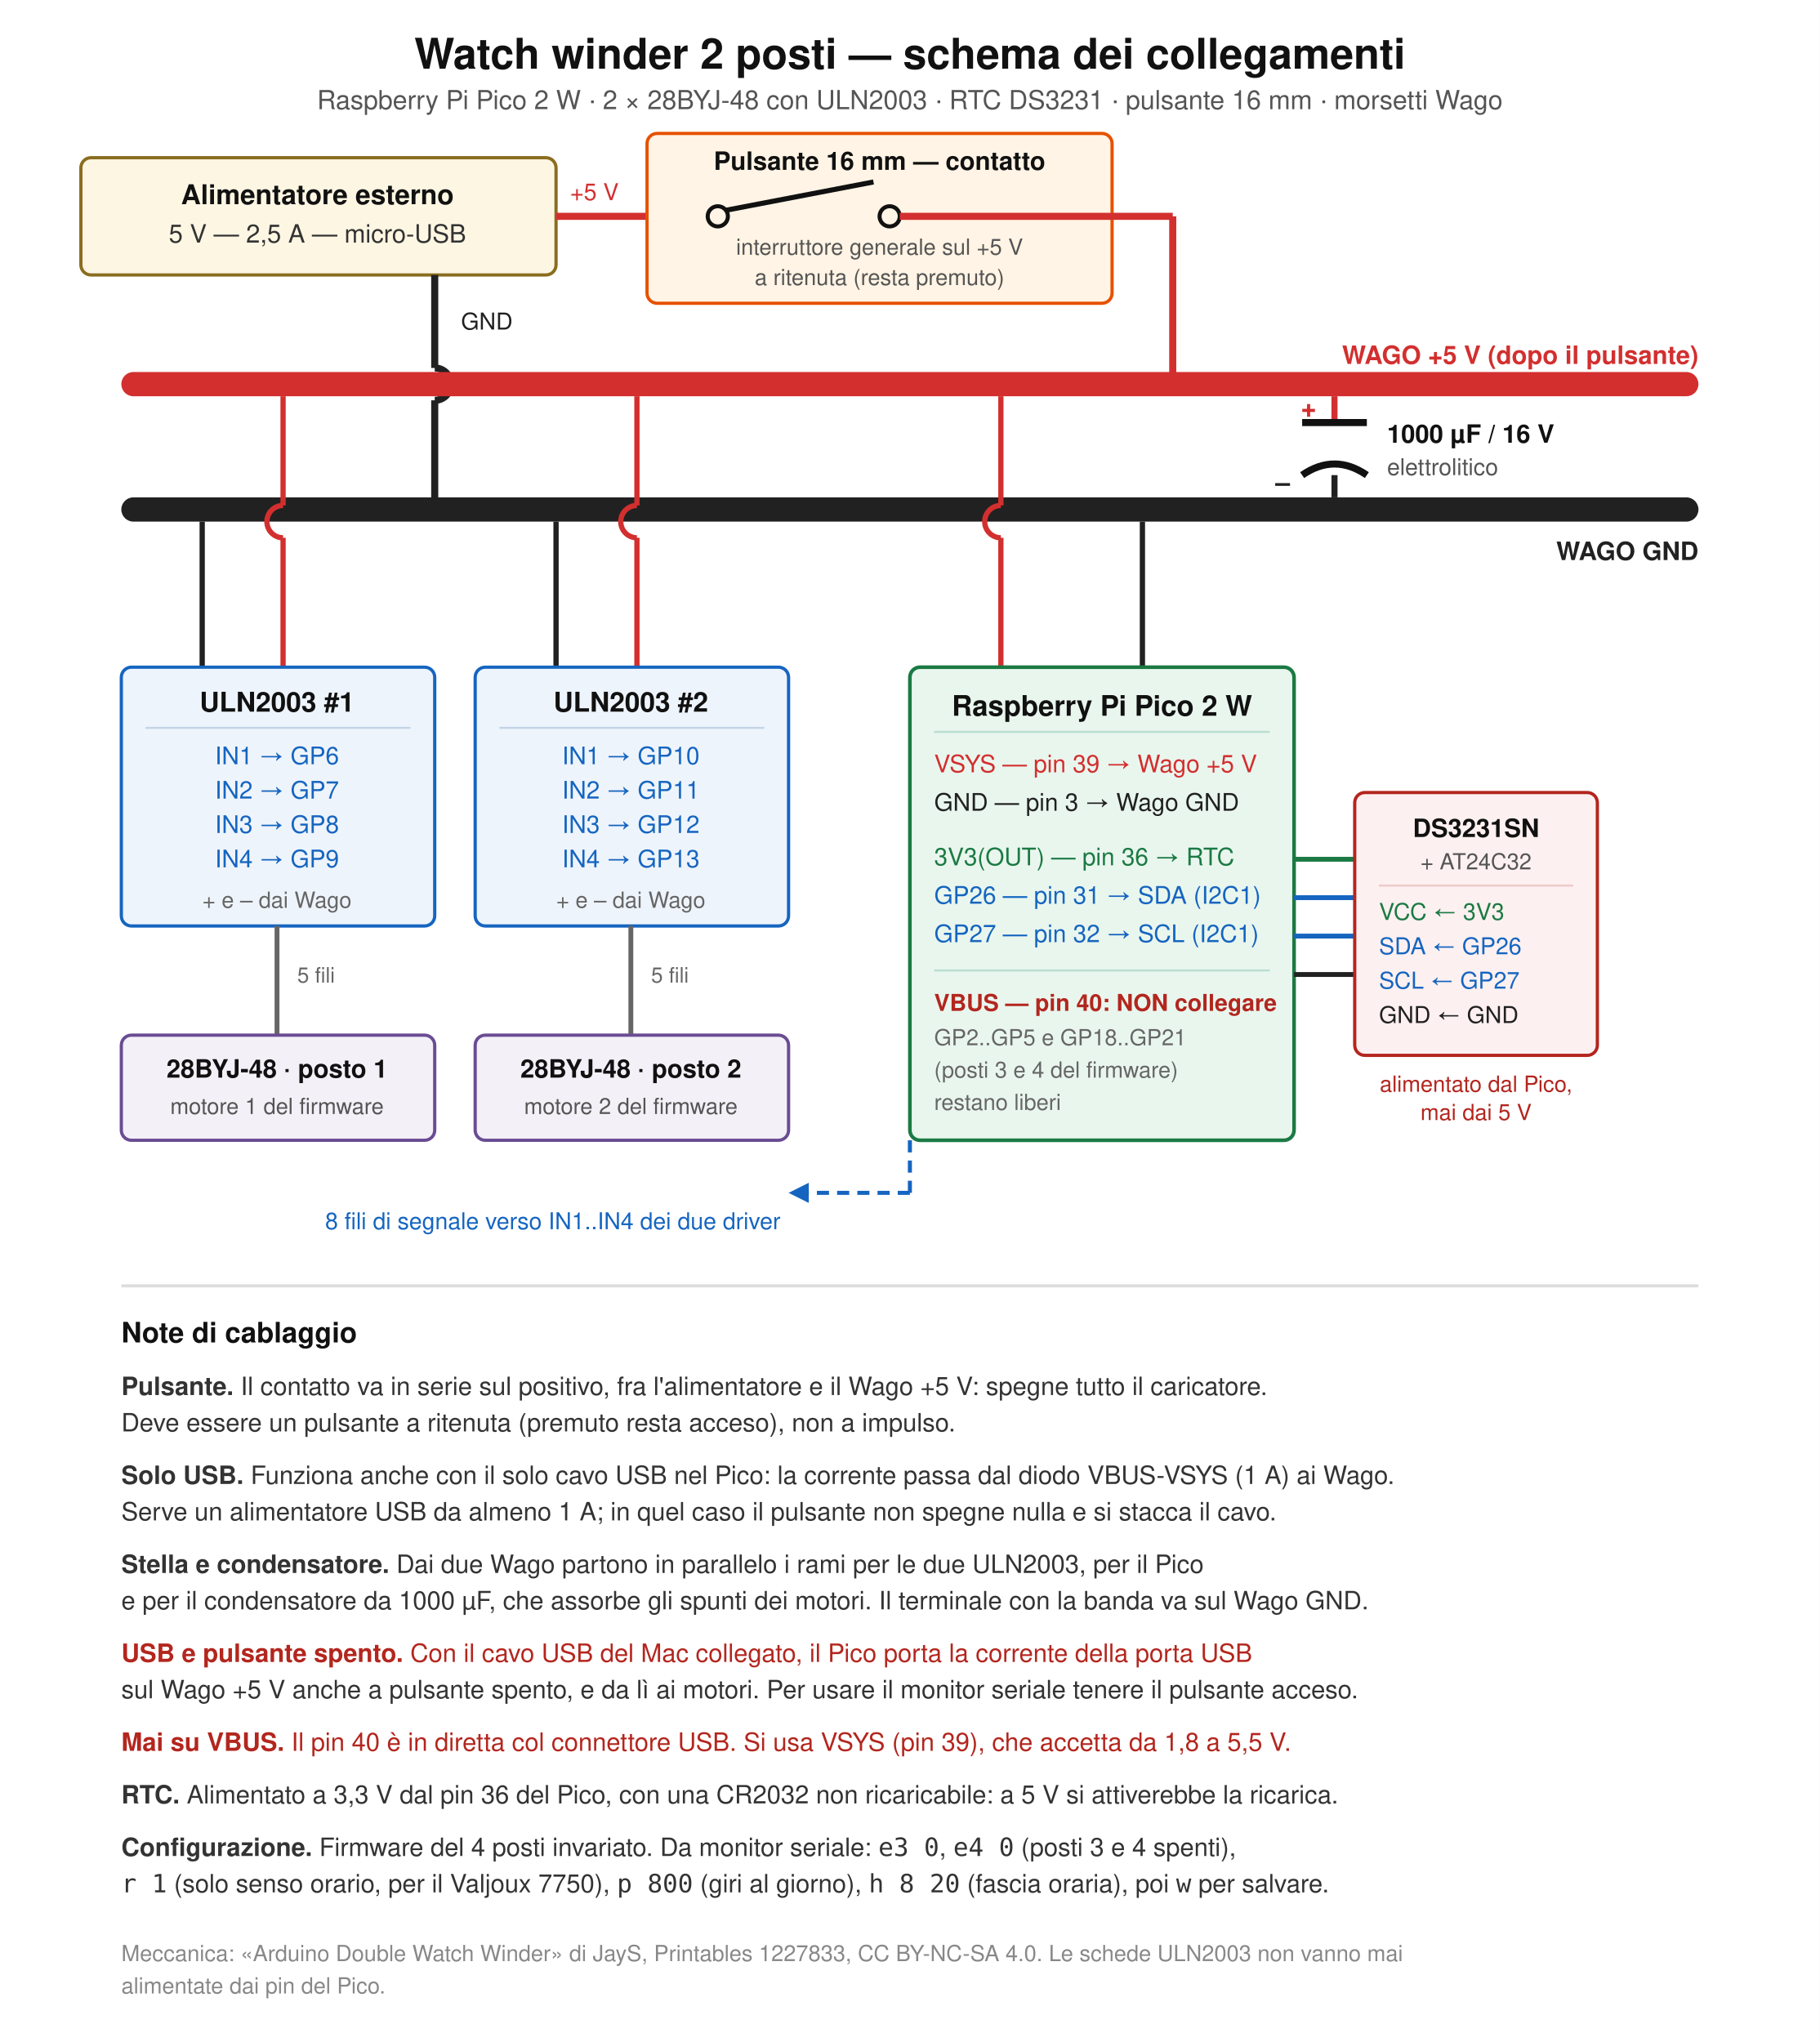
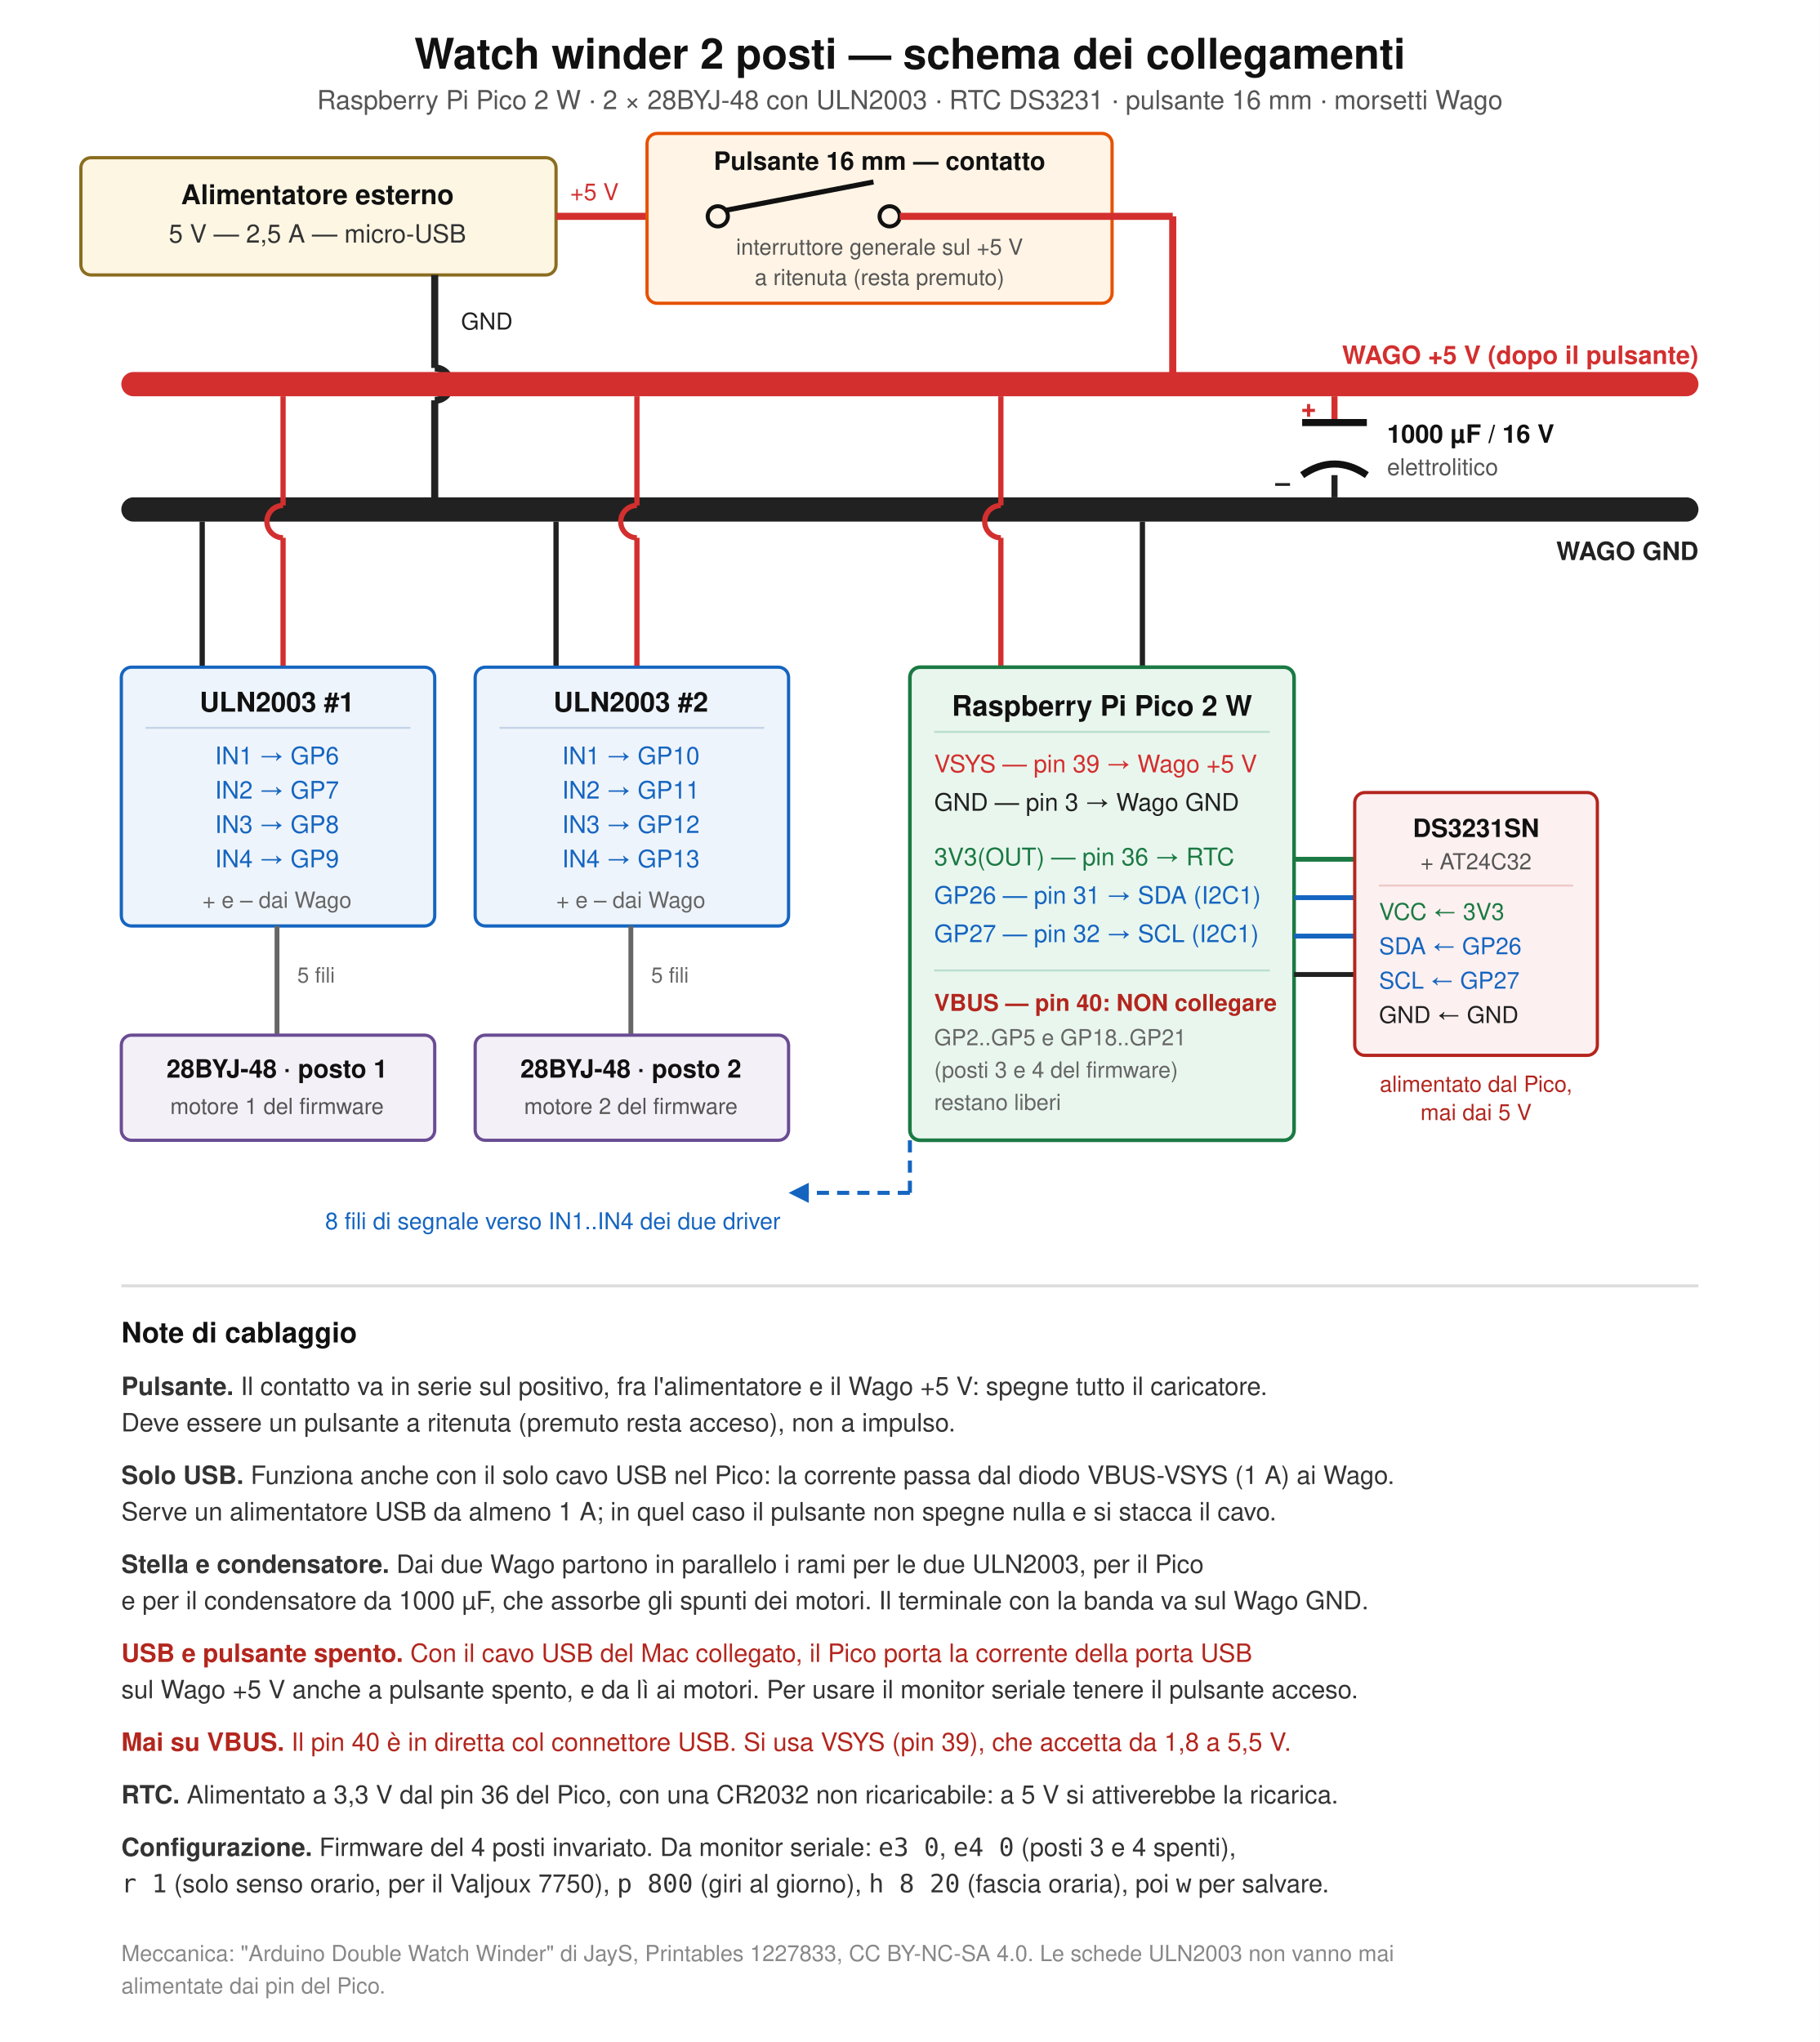
<svg xmlns="http://www.w3.org/2000/svg" viewBox="0 0 900 1010" width="900" height="1010" font-family="Helvetica, Arial, sans-serif">
  <rect x="0" y="0" width="900" height="1010" fill="#ffffff" />
  <text x="450" y="34" font-size="21" font-weight="bold" text-anchor="middle" fill="#111">Watch winder 2 posti — schema dei collegamenti</text>
  <text x="450" y="54" font-size="13" text-anchor="middle" fill="#555">Raspberry Pi Pico 2 W · 2 × 28BYJ-48 con ULN2003 · RTC DS3231 · pulsante 16 mm · morsetti Wago</text>
  <rect x="40" y="78" width="235" height="58" rx="5" fill="#fdf6e3" stroke="#8a6d1f" stroke-width="1.6" />
  <text x="157" y="101" font-size="13.5" font-weight="bold" text-anchor="middle" fill="#111">Alimentatore esterno</text>
  <text x="157" y="120" font-size="12.5" text-anchor="middle" fill="#333">5 V — 2,5 A — micro-USB</text>
  <line x1="275" y1="107" x2="350" y2="107" stroke="#d32f2f" stroke-width="3.5" />
  <text x="282" y="99" font-size="11.5" fill="#d32f2f">+5 V</text>
  <line x1="215" y1="136" x2="215" y2="182" stroke="#212121" stroke-width="3.5" />
  <path d="M 215 182 A 8 8 0 0 1 215 198" fill="none" stroke="#212121" stroke-width="3.5" />
  <line x1="215" y1="198" x2="215" y2="252" stroke="#212121" stroke-width="3.5" />
  <circle cx="215" cy="252" r="5" fill="#212121" />
  <text x="228" y="163" font-size="11.5" fill="#212121">GND</text>
  <rect x="320" y="66" width="230" height="84" rx="5" fill="#fff4e5" stroke="#e65100" stroke-width="1.6" />
  <text x="435" y="84" font-size="12.5" font-weight="bold" text-anchor="middle" fill="#111">Pulsante 16 mm — contatto</text>
  <circle cx="355" cy="107" r="5" fill="none" stroke="#111" stroke-width="2" />
  <circle cx="440" cy="107" r="5" fill="none" stroke="#111" stroke-width="2" />
  <line x1="359" y1="104" x2="432" y2="90" stroke="#111" stroke-width="2.5" />
  <text x="435" y="126" font-size="11" text-anchor="middle" fill="#555">interruttore generale sul +5 V</text>
  <text x="435" y="141" font-size="11" text-anchor="middle" fill="#555">a ritenuta (resta premuto)</text>
  <line x1="445" y1="107" x2="580" y2="107" stroke="#d32f2f" stroke-width="3.5" />
  <line x1="580" y1="107" x2="580" y2="190" stroke="#d32f2f" stroke-width="3.5" />
  <circle cx="580" cy="190" r="5" fill="#d32f2f" />
  <rect x="60" y="184" width="780" height="12" rx="6" fill="#d32f2f" />
  <text x="840" y="180" font-size="12.5" font-weight="bold" text-anchor="end" fill="#d32f2f">WAGO  +5 V   (dopo il pulsante)</text>
  <rect x="60" y="246" width="780" height="12" rx="6" fill="#212121" />
  <text x="840" y="277" font-size="12.5" font-weight="bold" text-anchor="end" fill="#212121">WAGO  GND</text>
  <line x1="660" y1="196" x2="660" y2="209" stroke="#d32f2f" stroke-width="3" />
  <line x1="644" y1="209" x2="676" y2="209" stroke="#111" stroke-width="3.5" />
  <path d="M 644 235 Q 660 224 676 235" fill="none" stroke="#111" stroke-width="3.5" />
  <line x1="660" y1="235" x2="660" y2="246" stroke="#212121" stroke-width="3" />
  <text x="651" y="206" font-size="13" font-weight="bold" text-anchor="end" fill="#d32f2f">+</text>
  <text x="686" y="219" font-size="12.5" font-weight="bold" fill="#111">1000 µF / 16 V</text>
  <text x="686" y="235" font-size="11.5" fill="#555">elettrolitico</text>
  <text x="638" y="243" font-size="13" font-weight="bold" text-anchor="end" fill="#212121">–</text>
  <line x1="100" y1="330" x2="100" y2="258" stroke="#212121" stroke-width="2.6" />
  <line x1="140" y1="330" x2="140" y2="266" stroke="#d32f2f" stroke-width="2.6" />
  <path d="M 140 266 A 8 8 0 0 1 140 250" fill="none" stroke="#d32f2f" stroke-width="2.6" />
  <line x1="140" y1="250" x2="140" y2="196" stroke="#d32f2f" stroke-width="2.6" />
  <rect x="60" y="330" width="155" height="128" rx="5" fill="#eef4fb" stroke="#1565c0" stroke-width="1.6" />
  <text x="137" y="352" font-size="13.5" font-weight="bold" text-anchor="middle" fill="#111">ULN2003 #1</text>
  <line x1="72" y1="360" x2="203" y2="360" stroke="#c3d4e8" stroke-width="1" />
  <text x="137" y="378" font-size="12" text-anchor="middle" fill="#1565c0">IN1 → GP6</text>
  <text x="137" y="395" font-size="12" text-anchor="middle" fill="#1565c0">IN2 → GP7</text>
  <text x="137" y="412" font-size="12" text-anchor="middle" fill="#1565c0">IN3 → GP8</text>
  <text x="137" y="429" font-size="12" text-anchor="middle" fill="#1565c0">IN4 → GP9</text>
  <text x="137" y="449" font-size="11" text-anchor="middle" fill="#666">+ e – dai Wago</text>
  <line x1="275" y1="330" x2="275" y2="258" stroke="#212121" stroke-width="2.6" />
  <line x1="315" y1="330" x2="315" y2="266" stroke="#d32f2f" stroke-width="2.6" />
  <path d="M 315 266 A 8 8 0 0 1 315 250" fill="none" stroke="#d32f2f" stroke-width="2.6" />
  <line x1="315" y1="250" x2="315" y2="196" stroke="#d32f2f" stroke-width="2.6" />
  <rect x="235" y="330" width="155" height="128" rx="5" fill="#eef4fb" stroke="#1565c0" stroke-width="1.6" />
  <text x="312" y="352" font-size="13.5" font-weight="bold" text-anchor="middle" fill="#111">ULN2003 #2</text>
  <line x1="247" y1="360" x2="378" y2="360" stroke="#c3d4e8" stroke-width="1" />
  <text x="312" y="378" font-size="12" text-anchor="middle" fill="#1565c0">IN1 → GP10</text>
  <text x="312" y="395" font-size="12" text-anchor="middle" fill="#1565c0">IN2 → GP11</text>
  <text x="312" y="412" font-size="12" text-anchor="middle" fill="#1565c0">IN3 → GP12</text>
  <text x="312" y="429" font-size="12" text-anchor="middle" fill="#1565c0">IN4 → GP13</text>
  <text x="312" y="449" font-size="11" text-anchor="middle" fill="#666">+ e – dai Wago</text>
  <line x1="137" y1="458" x2="137" y2="512" stroke="#666" stroke-width="2.4" />
  <line x1="312" y1="458" x2="312" y2="512" stroke="#666" stroke-width="2.4" />
  <text x="147" y="486" font-size="10.5" fill="#666">5 fili</text>
  <text x="322" y="486" font-size="10.5" fill="#666">5 fili</text>
  <rect x="60" y="512" width="155" height="52" rx="5" fill="#f3f0f7" stroke="#6a4c93" stroke-width="1.6" />
  <text x="137" y="533" font-size="12.5" font-weight="bold" text-anchor="middle" fill="#111">28BYJ-48 · posto 1</text>
  <text x="137" y="551" font-size="11" text-anchor="middle" fill="#555">motore 1 del firmware</text>
  <rect x="235" y="512" width="155" height="52" rx="5" fill="#f3f0f7" stroke="#6a4c93" stroke-width="1.6" />
  <text x="312" y="533" font-size="12.5" font-weight="bold" text-anchor="middle" fill="#111">28BYJ-48 · posto 2</text>
  <text x="312" y="551" font-size="11" text-anchor="middle" fill="#555">motore 2 del firmware</text>
  <line x1="495" y1="330" x2="495" y2="266" stroke="#d32f2f" stroke-width="2.6" />
  <path d="M 495 266 A 8 8 0 0 1 495 250" fill="none" stroke="#d32f2f" stroke-width="2.6" />
  <line x1="495" y1="250" x2="495" y2="196" stroke="#d32f2f" stroke-width="2.6" />
  <line x1="565" y1="330" x2="565" y2="258" stroke="#212121" stroke-width="2.6" />
  <rect x="450" y="330" width="190" height="234" rx="5" fill="#e9f6ee" stroke="#1b7a43" stroke-width="1.8" />
  <text x="545" y="354" font-size="14" font-weight="bold" text-anchor="middle" fill="#111">Raspberry Pi Pico 2 W</text>
  <line x1="462" y1="362" x2="628" y2="362" stroke="#b9ded0" stroke-width="1" />
  <text x="462" y="382" font-size="12" fill="#d32f2f">VSYS — pin 39 → Wago +5 V</text>
  <text x="462" y="401" font-size="12" fill="#212121">GND — pin 3 → Wago GND</text>
  <text x="462" y="428" font-size="12" fill="#1b7a43">3V3(OUT) — pin 36 → RTC</text>
  <text x="462" y="447" font-size="12" fill="#1565c0">GP26 — pin 31 → SDA (I2C1)</text>
  <text x="462" y="466" font-size="12" fill="#1565c0">GP27 — pin 32 → SCL (I2C1)</text>
  <line x1="462" y1="480" x2="628" y2="480" stroke="#b9ded0" stroke-width="1" />
  <text x="462" y="500" font-size="11.5" font-weight="bold" fill="#b3261e">VBUS — pin 40: NON collegare</text>
  <text x="462" y="517" font-size="11" fill="#666">GP2..GP5 e GP18..GP21</text>
  <text x="462" y="533" font-size="11" fill="#666">(posti 3 e 4 del firmware)</text>
  <text x="462" y="549" font-size="11" fill="#666">restano liberi</text>
  <line x1="450" y1="590" x2="390" y2="590" stroke="#1565c0" stroke-width="2" stroke-dasharray="6 4" />
  <line x1="450" y1="590" x2="450" y2="564" stroke="#1565c0" stroke-width="2" stroke-dasharray="6 4" />
  <polygon points="390,590 400,585 400,595" fill="#1565c0" />
  <text x="386" y="608" font-size="11.5" text-anchor="end" fill="#1565c0">8 fili di segnale verso IN1..IN4 dei due driver</text>
  <line x1="640" y1="425" x2="670" y2="425" stroke="#1b7a43" stroke-width="2.4" />
  <line x1="640" y1="444" x2="670" y2="444" stroke="#1565c0" stroke-width="2.4" />
  <line x1="640" y1="463" x2="670" y2="463" stroke="#1565c0" stroke-width="2.4" />
  <line x1="640" y1="482" x2="670" y2="482" stroke="#212121" stroke-width="2.4" />
  <rect x="670" y="392" width="120" height="130" rx="5" fill="#fdf0f0" stroke="#b3261e" stroke-width="1.6" />
  <text x="730" y="414" font-size="12.5" font-weight="bold" text-anchor="middle" fill="#111">DS3231SN</text>
  <text x="730" y="430" font-size="11" text-anchor="middle" fill="#555">+ AT24C32</text>
  <line x1="682" y1="438" x2="778" y2="438" stroke="#eec9c9" stroke-width="1" />
  <text x="682" y="455" font-size="11.5" fill="#1b7a43">VCC ← 3V3</text>
  <text x="682" y="472" font-size="11.5" fill="#1565c0">SDA ← GP26</text>
  <text x="682" y="489" font-size="11.5" fill="#1565c0">SCL ← GP27</text>
  <text x="682" y="506" font-size="11.5" fill="#212121">GND ← GND</text>
  <text x="730" y="540" font-size="11" text-anchor="middle" fill="#b3261e">alimentato dal Pico,</text>
  <text x="730" y="554" font-size="11" text-anchor="middle" fill="#b3261e">mai dai 5 V</text>
  <line x1="60" y1="636" x2="840" y2="636" stroke="#ddd" stroke-width="1.5" />
  <text x="60" y="664" font-size="14" font-weight="bold" fill="#111">Note di cablaggio</text>
  <text x="60" y="690" font-size="12.5" fill="#333">
    <tspan font-weight="bold">Pulsante.</tspan> Il contatto va in serie sul positivo, fra l'alimentatore e il Wago +5 V: spegne tutto il caricatore.</text>
  <text x="60" y="708" font-size="12.5" fill="#333">Deve essere un pulsante a ritenuta (premuto resta acceso), non a impulso.</text>
  <text x="60" y="734" font-size="12.5" fill="#333">
    <tspan font-weight="bold">Solo USB.</tspan> Funziona anche con il solo cavo USB nel Pico: la corrente passa dal diodo VBUS-VSYS (1 A) ai Wago.</text>
  <text x="60" y="752" font-size="12.5" fill="#333">Serve un alimentatore USB da almeno 1 A; in quel caso il pulsante non spegne nulla e si stacca il cavo.</text>
  <text x="60" y="778" font-size="12.5" fill="#333">
    <tspan font-weight="bold">Stella e condensatore.</tspan> Dai due Wago partono in parallelo i rami per le due ULN2003, per il Pico</text>
  <text x="60" y="796" font-size="12.5" fill="#333">e per il condensatore da 1000 µF, che assorbe gli spunti dei motori. Il terminale con la banda va sul Wago GND.</text>
  <text x="60" y="822" font-size="12.5" fill="#b3261e">
    <tspan font-weight="bold">USB e pulsante spento.</tspan> Con il cavo USB del Mac collegato, il Pico porta la corrente della porta USB</text>
  <text x="60" y="840" font-size="12.5" fill="#333">sul Wago +5 V anche a pulsante spento, e da lì ai motori. Per usare il monitor seriale tenere il pulsante acceso.</text>
  <text x="60" y="866" font-size="12.5" fill="#b3261e">
    <tspan font-weight="bold">Mai su VBUS.</tspan> Il pin 40 è in diretta col connettore USB. Si usa VSYS (pin 39), che accetta da 1,8 a 5,5 V.</text>
  <text x="60" y="892" font-size="12.5" fill="#333">
    <tspan font-weight="bold">RTC.</tspan> Alimentato a 3,3 V dal pin 36 del Pico, con una CR2032 non ricaricabile: a 5 V si attiverebbe la ricarica.</text>
  <text x="60" y="918" font-size="12.5" fill="#333">
    <tspan font-weight="bold">Configurazione.</tspan> Firmware del 4 posti invariato. Da monitor seriale: <tspan font-family="Menlo, Consolas, monospace">e3 0</tspan>, <tspan font-family="Menlo, Consolas, monospace">e4 0</tspan> (posti 3 e 4 spenti),</text>
  <text x="60" y="936" font-size="12.5" fill="#333">
    <tspan font-family="Menlo, Consolas, monospace">r 1</tspan> (solo senso orario, per il Valjoux 7750), <tspan font-family="Menlo, Consolas, monospace">p 800</tspan> (giri al giorno), <tspan font-family="Menlo, Consolas, monospace">h 8 20</tspan> (fascia oraria), poi <tspan font-family="Menlo, Consolas, monospace">w</tspan> per salvare.</text>
-   <text x="60" y="970" font-size="11" fill="#888">Meccanica: «Arduino Double Watch Winder» di JayS, Printables 1227833, CC BY-NC-SA 4.0. Le schede ULN2003 non vanno mai</text>
+   <text x="60" y="970" font-size="11" fill="#888">Meccanica: "Arduino Double Watch Winder" di JayS, Printables 1227833, CC BY-NC-SA 4.0. Le schede ULN2003 non vanno mai</text>
  <text x="60" y="986" font-size="11" fill="#888">alimentate dai pin del Pico.</text>
</svg>
